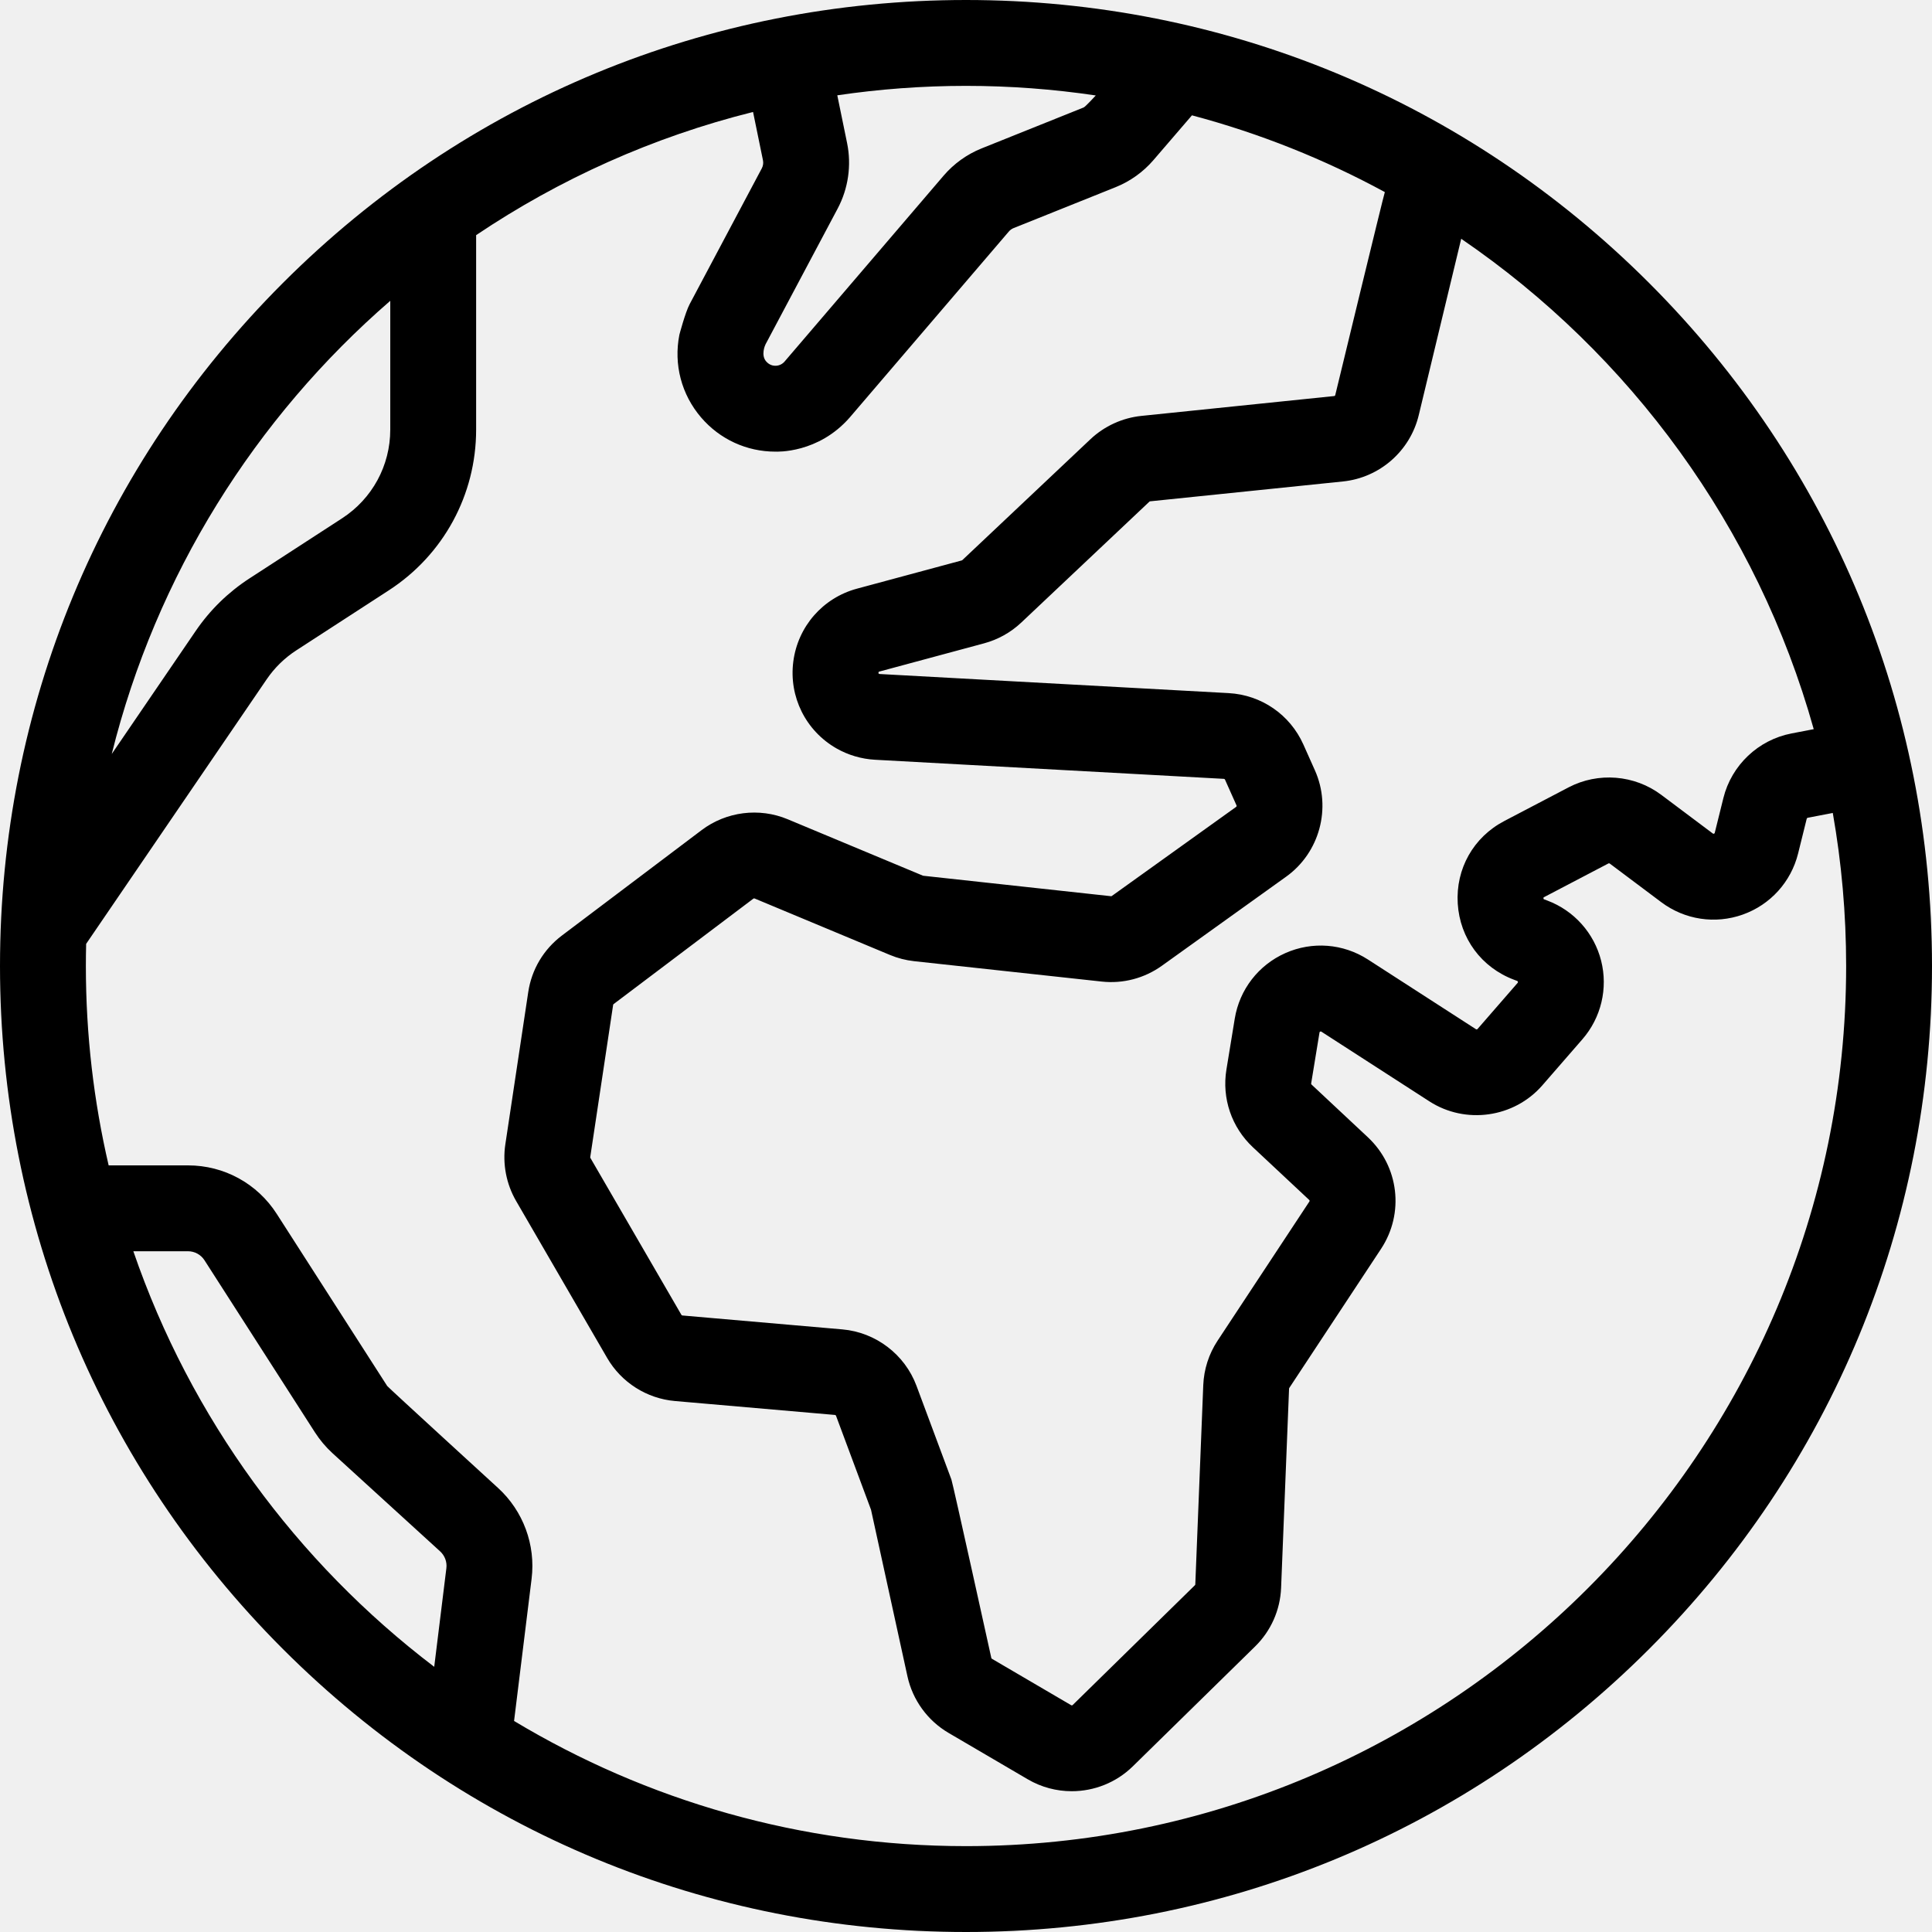
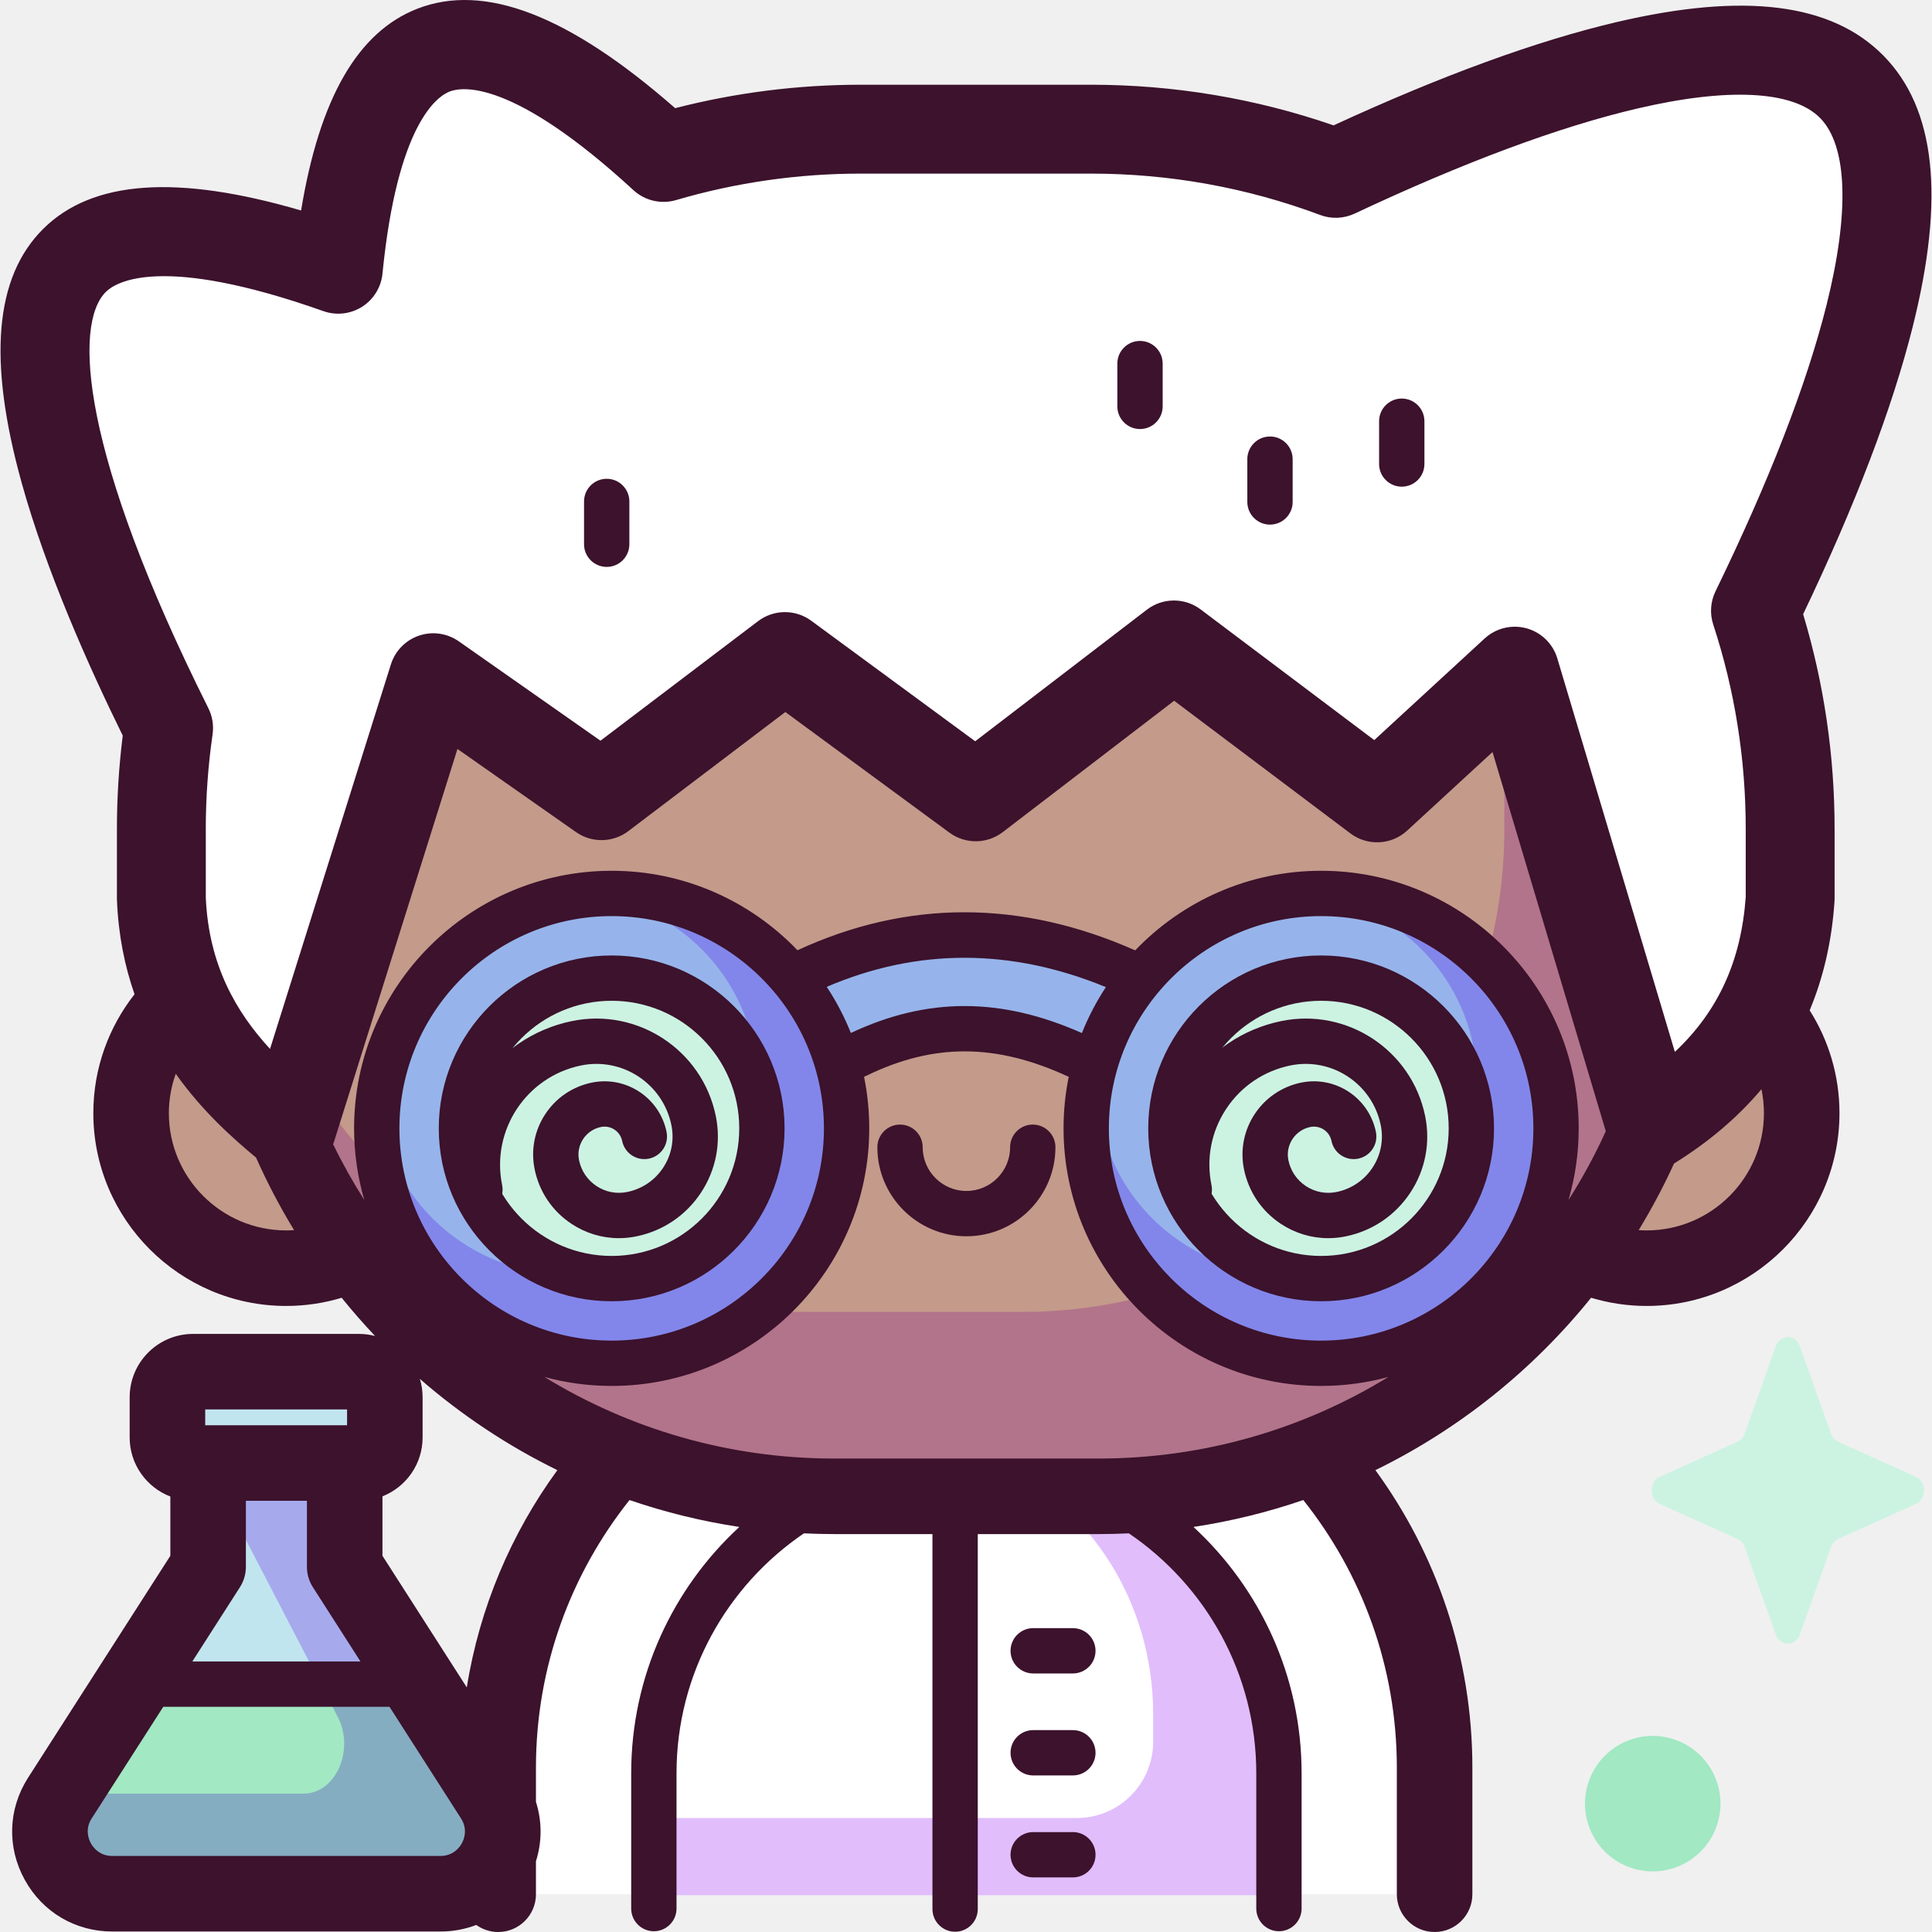
- <svg xmlns="http://www.w3.org/2000/svg" version="1.1" id="Layer_1" x="0px" y="0px" viewBox="0 0 512 512" style="enable-background:new 0 0 512 512;" xml:space="preserve">
+ <svg xmlns="http://www.w3.org/2000/svg" id="Capa_1" enable-background="new 0 0 512 512" height="512" viewBox="0 0 512 512" width="512">
  <g>
    <g>
-       <path d="M437.019,74.981C388.668,26.629,324.38,0,256,0S123.333,26.629,74.981,74.981C26.629,123.333,0,187.62,0,256    s26.629,132.667,74.981,181.019C123.333,485.371,187.62,512,256,512s132.668-26.629,181.019-74.981    C485.371,388.667,512,324.38,512,256S485.371,123.333,437.019,74.981z M375.98,110.031l11.254-46.752    c44.813,30.612,78.449,76.426,93.423,129.958l-5.895,1.134c-8.803,1.693-15.888,8.409-18.046,17.112l-2.287,9.218    c-0.025,0.104-0.042,0.172-0.209,0.231c-0.165,0.059-0.222,0.017-0.308-0.047l-13.659-10.243c-7.08-5.31-16.72-6.089-24.558-1.984    l-17.046,8.924c-8.175,4.28-12.901,12.661-12.333,21.873c0.568,9.211,6.287,16.948,14.93,20.193l0.808,0.303    c0.093,0.035,0.162,0.06,0.204,0.228c0.042,0.166-0.005,0.221-0.072,0.297l-10.618,12.211c-0.107,0.122-0.291,0.15-0.429,0.06    l-28.62-18.466c-6.563-4.235-14.744-4.873-21.882-1.702c-7.138,3.17-12.154,9.663-13.414,17.37l-2.208,13.493    c-1.248,7.616,1.372,15.312,7.009,20.586l14.926,13.967c0.118,0.11,0.139,0.288,0.05,0.422l-24.326,36.875    c-2.314,3.509-3.628,7.586-3.797,11.789l-2.111,52.793c-0.003,0.083-0.038,0.162-0.099,0.221l-32.395,31.753    c-0.107,0.105-0.272,0.125-0.399,0.05l-21.006-12.305c-0.08-0.047-0.137-0.125-0.156-0.214c0,0-10.191-46.244-10.572-47.269    l-9.265-24.868c-3.096-8.308-10.802-14.172-19.632-14.939l-42.402-3.688c-0.107-0.009-0.203-0.069-0.257-0.164l-24.122-41.591    c-0.038-0.065-0.051-0.142-0.041-0.215l6.067-40.337c0.013-0.086,0.058-0.163,0.127-0.215l37.037-27.945    c0.094-0.071,0.218-0.085,0.327-0.041l35.888,14.972c2.043,0.851,4.194,1.404,6.391,1.643l49.706,5.403    c5.666,0.616,11.319-0.873,15.944-4.188l32.932-23.605c8.872-6.359,12.081-18.209,7.63-28.177l-3.055-6.838    c-3.545-7.936-11.139-13.161-19.816-13.635l-92.487-5.064c-0.05-0.003-0.1-0.018-0.144-0.043    c-0.094-0.053-0.144-0.096-0.149-0.096v0.001c-0.045-0.104-0.011-0.367,0.042-0.44c0.014-0.009,0.072-0.039,0.185-0.071    l27.766-7.484c3.673-0.99,7.075-2.892,9.838-5.5l33.956-32.043c0.051-0.049,0.119-0.08,0.191-0.088l51.104-5.263    C365.623,126.591,373.692,119.535,375.98,110.031z M202.878,91.244l19.104-35.958c2.823-5.315,3.713-11.489,2.503-17.384    l-2.594-12.645c11.137-1.64,22.523-2.501,34.108-2.501c11.684,0,23.167,0.875,34.395,2.541c0,0-2.737,2.992-3.21,3.181    l-27.057,10.853c-3.866,1.552-7.342,4.045-10.052,7.211l-42.157,49.274c-0.573,0.67-1.407,1.075-2.289,1.113    c-1.339,0.059-2.166-0.68-2.553-1.11C201.577,94.151,202.732,91.522,202.878,91.244z M103.424,79.718v34.139    c0,9.535-4.779,18.318-12.777,23.506L66.15,153.259c-5.677,3.686-10.49,8.385-14.302,13.972l-22.234,32.58    C41.375,152.438,67.641,110.732,103.424,79.718z M118.295,415.585l-3.223,26.139C78.6,413.982,50.51,375.766,35.337,331.594    h14.486c1.775,0,3.413,0.899,4.369,2.389l29.275,45.614c1.32,2.048,2.89,3.914,4.688,5.552l28.479,25.975    C117.874,412.251,118.5,413.924,118.295,415.585z M256,489.244c-43.759,0-84.736-12.123-119.767-33.172l4.647-37.7    c1.104-8.977-2.23-17.977-8.909-24.064c0,0-29.104-26.624-29.355-27l-29.275-45.613c-5.166-8.055-13.961-12.857-23.518-12.857    h-21.03c-3.948-16.984-6.038-34.672-6.038-52.838c0-1.962,0.026-3.916,0.074-5.866l47.815-70.069    c2.105-3.095,4.756-5.689,7.896-7.725l24.485-15.883c14.495-9.398,23.154-25.327,23.154-42.598V62.316    c22.089-14.854,46.848-26.023,73.389-32.643l2.626,12.801c0.148,0.725,0.039,1.484-0.308,2.136l-19.102,35.957    c-1.194,2.245-2.741,8.149-2.741,8.149c-1.551,7.852,0.547,15.84,5.757,21.916c4.968,5.795,12.086,9.057,19.67,9.057    c0.369,0,11.37,0.537,19.738-9.078l42.156-49.271c0.333-0.39,0.762-0.697,1.236-0.887l27.055-10.852    c3.848-1.543,7.309-4.02,10.011-7.162l10.213-11.875c17.977,4.78,35.113,11.644,51.117,20.34    c-0.264,0.604-13.142,53.804-13.142,53.804c-0.032,0.135-0.148,0.236-0.287,0.25l-51.107,5.263    c-5.022,0.518-9.809,2.71-13.478,6.174l-33.956,32.043c-0.039,0.036-0.086,0.064-0.14,0.077l-27.767,7.484    c-9.059,2.441-15.688,10.032-16.888,19.337c-1.2,9.305,3.286,18.328,11.43,22.99c3.105,1.776,6.634,2.818,10.204,3.014    l92.487,5.064c0.123,0.007,0.232,0.082,0.282,0.195l3.054,6.836c0.064,0.142,0.018,0.312-0.11,0.403l-32.932,23.605    c-0.066,0.048-0.143,0.069-0.226,0.06l-49.796-5.425l-35.884-14.97c-7.539-3.147-16.271-2.043-22.793,2.876l-37.038,27.946    c-4.85,3.66-8.019,8.985-8.922,14.994l-6.068,40.338c-0.776,5.164,0.24,10.496,2.859,15.013l24.123,41.594    c3.768,6.498,10.486,10.766,17.97,11.418l42.403,3.688c0.125,0.011,0.236,0.094,0.28,0.214l9.277,24.913l9.652,44.141    c1.373,6.276,5.34,11.738,10.883,14.987l21.007,12.306c3.62,2.121,7.645,3.154,11.645,3.154c5.905,0,11.759-2.253,16.183-6.588    l32.395-31.753c4.22-4.136,6.673-9.663,6.909-15.565l2.111-52.789c0.002-0.061,0.02-0.121,0.055-0.169l24.327-36.875    c6.213-9.422,4.741-21.857-3.5-29.567l-14.927-13.967c-0.08-0.075-0.117-0.185-0.1-0.294l2.21-13.494    c0.018-0.109,0.027-0.175,0.191-0.248c0.159-0.073,0.217-0.036,0.312,0.024l28.618,18.466c9.582,6.183,22.451,4.359,29.936-4.248    l10.618-12.211c4.962-5.704,6.816-13.485,4.961-20.813c-1.856-7.328-7.187-13.29-14.268-15.948l-0.808-0.303    c-0.104-0.039-0.156-0.073-0.158-0.073c-0.063-0.086-0.077-0.344-0.034-0.428c0.01-0.01,0.058-0.05,0.155-0.101l17.046-8.925    c0.113-0.059,0.249-0.048,0.35,0.028l13.659,10.243c6.21,4.658,14.283,5.883,21.595,3.279c7.311-2.603,12.792-8.655,14.661-16.189    l2.287-9.217c0.03-0.124,0.131-0.221,0.258-0.245l6.647-1.278c2.323,13.177,3.541,26.729,3.541,40.561    C489.244,384.612,384.611,489.244,256,489.244z" />
+       <path d="m380.188 501.991v-33.545c0-68.529-55.553-124.082-124.082-124.082-68.529 0-124.082 55.553-124.082 124.082v33.545z" fill="#fff" />
+       <path d="m264.797 388.185c23.957 10.775 40.809 36.349 40.809 66.193v7.18c0 11.178-9.061 20.239-20.239 20.239h-112.088v20.455h165.654v-31.695c0-42.809-32.477-78.027-74.136-82.372z" fill="#e1bdfc" />
+       <path d="m447.827 255.527c.568-5.442.865-10.965.865-16.557 0-87.023-70.546-157.57-157.57-157.57h-70.032c-87.023 0-157.57 70.547-157.57 157.57 0 5.592.296 11.114.865 16.557-17.121 4.958-29.643 20.743-29.643 39.463 0 22.695 18.397 41.092 41.091 41.092 6.467 0 12.582-1.498 18.025-4.16 28.666 39.172 74.974 64.618 127.232 64.618h70.032c52.258 0 98.566-25.446 127.232-64.618 5.443 2.662 11.558 4.16 18.025 4.16 22.694 0 41.092-18.397 41.092-41.092-.001-18.72-12.523-34.504-29.644-39.463z" fill="#c49a8b" />
+       <path d="m291.121 81.34h-20.206c70.551 0 127.744 57.193 127.744 127.743v10.848c0 70.551-57.193 127.744-127.744 127.744h-79.651c-67.515 0-122.789-52.379-127.422-118.716-.205 3.291-.322 6.607-.322 9.95 0 87.023 70.546 157.57 157.57 157.57h70.031c87.023 0 157.57-70.547 157.57-157.57 0-87.022-70.546-157.569-157.57-157.569z" fill="#b2748a" />
+       <path d="m490.685 22.954c-23.414-23.638-89.664.897-136.696 22.991-20.219-7.567-42.107-11.715-64.966-11.715h-60.873c-18.168 0-35.719 2.625-52.311 7.496-21.606-19.879-44.68-34.796-60.971-28.439-15.518 6.054-22.494 30.476-25.226 58.068-28.717-10.158-57.007-15.111-69.867-2.373-21.49 21.285 5.986 86.115 24.906 123.957-1.256 8.714-1.919 17.619-1.919 26.68v18.488c1.307 32.461 20.72 49.784 34.459 61.133l37.604-119.64 44.583 31.266 48.61-36.874 50.569 37.176 52.517-40.252 53.846 40.529 36.477-33.582 35.989 120.481c18.816-11.648 34.944-29.568 36.996-60.238v-18.488c0-20.173-3.235-39.59-9.193-57.771 22.824-46.935 49.286-114.844 25.466-138.893z" fill="#fff" />
+       <path d="m350.113 236.77c-19.274 0-36.499 8.762-47.918 22.515-.656-.436-1.352-.842-2.113-1.191-29.981-13.794-59.675-13.747-88.259.145-.645.314-1.237.671-1.804 1.048-11.42-13.755-28.645-22.517-47.92-22.517-34.383 0-62.256 27.873-62.256 62.256s27.873 62.255 62.256 62.255 62.256-27.872 62.256-62.255c0-6.194-.917-12.172-2.602-17.819 1.811-.235 3.602-.738 5.278-1.552 19.292-9.375 37.867-9.328 58.455.145 1.591.732 3.274 1.182 4.973 1.402-1.685 5.649-2.603 11.628-2.603 17.824 0 34.383 27.873 62.255 62.256 62.255s62.256-27.872 62.256-62.255c.001-34.382-27.872-62.256-62.255-62.256z" fill="#96b4eb" />
+       <path d="m162.099 236.77c-2.109 0-4.193.107-6.248.313 25.237 2.772 44.875 24.153 44.875 50.128 0 27.858-22.583 50.441-50.441 50.441-25.976 0-47.357-19.637-50.129-44.874-.205 2.055-.313 4.138-.313 6.248 0 34.383 27.873 62.255 62.256 62.255s62.256-27.872 62.256-62.255c0-34.382-27.873-62.256-62.256-62.256z" fill="#8286ea" />
+       <path d="m352.83 236.77c-2.109 0-4.193.107-6.248.313 25.237 2.772 44.874 24.153 44.874 50.128 0 27.858-22.583 50.441-50.441 50.441-25.976 0-47.357-19.637-50.129-44.874-.205 2.055-.312 4.138-.312 6.248 0 34.383 27.873 62.255 62.256 62.255s62.256-27.872 62.256-62.255c0-34.382-27.873-62.256-62.256-62.256z" fill="#8286ea" />
+       <circle cx="162.099" cy="299.026" fill="#ccf3e2" r="39.751" />
+       <circle cx="350.113" cy="299.026" fill="#ccf3e2" r="39.751" />
+       <path d="m130.674 476.613-39.327-61.383v-47.505h-36.193v47.505l-39.352 61.383c-6.895 10.973.992 25.244 13.951 25.244h86.969c12.96 0 20.847-14.27 13.952-25.244z" fill="#c1e5ef" />
+       <path d="m111.93 447.357h-77.372l-18.756 29.256c-6.895 10.974.992 25.244 13.951 25.244h86.97c12.96 0 20.846-14.271 13.951-25.244z" fill="#a1e8c3" />
+       <path d="m114.505 451.376-23.158-36.145v-26.246h-27.344v16.847l23.639 45.544z" fill="#a6aaed" />
+       <path d="m112.187 447.758h-26.423l3.796 7.315c4.481 8.803-.644 20.249-9.066 20.249h-56.52c-2.257 0-4.273-.827-5.935-2.199l-2.238 3.49c-6.895 10.974.991 25.244 13.951 25.244h86.969c12.96 0 20.847-14.27 13.951-25.244z" fill="#85adc2" />
+       <path d="m95.207 387.719h-44.057c-3.743 0-6.778-3.035-6.778-6.778v-10.651c0-3.743 3.035-6.778 6.778-6.778h44.057c3.743 0 6.778 3.035 6.778 6.778v10.651c0 3.743-3.034 6.778-6.778 6.778z" fill="#c1e5ef" />
+       <path d="m477.01 356.804 8.222 23.118c.352.99 1.049 1.774 1.928 2.17l20.54 9.254c2.902 1.307 2.902 5.931 0 7.238l-20.54 9.254c-.879.396-1.576 1.18-1.928 2.17l-8.222 23.118c-1.161 3.266-5.269 3.266-6.431 0l-8.222-23.118c-.352-.99-1.049-1.774-1.928-2.17l-20.539-9.254c-2.902-1.307-2.902-5.931 0-7.238l20.539-9.254c.88-.396 1.576-1.181 1.928-2.17l8.222-23.118c1.162-3.266 5.27-3.266 6.431 0z" fill="#ccf3e2" />
+       <ellipse cx="438.002" cy="477.759" fill="#a1e8c3" rx="17.953" ry="17.953" transform="matrix(.23 -.973 .973 .23 -127.609 794.278)" />
+     </g>
+     <g fill="#3c122c">
+       <path d="m256.106 327.626c-13.011 0-23.596-10.585-23.596-23.595 0-3.316 2.689-6.005 6.005-6.005s6.005 2.689 6.005 6.005c0 6.388 5.197 11.585 11.585 11.585s11.585-5.197 11.585-11.585c0-3.316 2.689-6.005 6.005-6.005s6.005 2.689 6.005 6.005c.001 13.011-10.583 23.595-23.594 23.595z" />
+       <path d="m284.323 443.484h-10.513c-3.316 0-6.005-2.689-6.005-6.005s2.689-6.005 6.005-6.005h10.513c3.316 0 6.005 2.689 6.005 6.005s-2.689 6.005-6.005 6.005z" />
+       <path d="m284.323 470.508h-10.513c-3.316 0-6.005-2.689-6.005-6.005s2.689-6.005 6.005-6.005h10.513c3.316 0 6.005 2.689 6.005 6.005s-2.689 6.005-6.005 6.005z" />
+       <path d="m284.323 497.532h-10.513c-3.316 0-6.005-2.689-6.005-6.005s2.689-6.005 6.005-6.005h10.513c3.316 0 6.005 2.689 6.005 6.005s-2.689 6.005-6.005 6.005z" />
+       <path d="m162.099 344.847c-25.265 0-45.82-20.554-45.82-45.82s20.555-45.82 45.82-45.82 45.82 20.554 45.82 45.82c0 25.265-20.555 45.82-45.82 45.82zm0-79.63c-18.643 0-33.809 15.167-33.809 33.809s15.167 33.809 33.809 33.809 33.809-15.167 33.809-33.809-15.167-33.809-33.809-33.809z" />
+       <path d="m350.112 344.847c-25.266 0-45.82-20.554-45.82-45.82s20.554-45.82 45.82-45.82 45.82 20.554 45.82 45.82c0 25.265-20.554 45.82-45.82 45.82zm0-79.63c-18.643 0-33.809 15.167-33.809 33.809s15.167 33.809 33.809 33.809c18.643 0 33.809-15.167 33.809-33.809.001-18.642-15.166-33.809-33.809-33.809z" />
+       <path d="m164.002 328.127c-4.423 0-8.752-1.29-12.529-3.784-5.088-3.359-8.565-8.499-9.787-14.473-1.043-5.093-.04-10.288 2.824-14.627 2.864-4.338 7.247-7.301 12.34-8.344 9.061-1.855 17.941 4.006 19.795 13.067.665 3.249-1.43 6.423-4.679 7.087-3.248.664-6.423-1.429-7.087-4.679-.526-2.573-3.044-4.239-5.62-3.709-1.951.4-3.628 1.534-4.725 3.195-1.097 1.662-1.481 3.651-1.081 5.602.58 2.831 2.227 5.266 4.638 6.858 2.412 1.592 5.3 2.151 8.129 1.57 3.932-.805 7.315-3.093 9.525-6.441 2.211-3.349 2.985-7.358 2.18-11.289-2.243-10.955-12.978-18.044-23.936-15.802-14.506 2.97-23.891 17.187-20.921 31.692.665 3.249-1.43 6.423-4.679 7.087-3.254.663-6.423-1.429-7.088-4.679-4.298-20.992 9.285-41.569 30.279-45.867 17.441-3.573 34.54 7.717 38.111 25.16 1.449 7.074.055 14.289-3.923 20.315s-10.065 10.143-17.14 11.59c-1.541.315-3.089.471-4.626.471z" />
+       <path d="m351.986 328.127c-4.424 0-8.753-1.29-12.53-3.784-5.089-3.359-8.564-8.499-9.787-14.473-2.152-10.514 4.651-20.819 15.165-22.971 9.061-1.855 17.94 4.007 19.794 13.067.666 3.249-1.43 6.423-4.679 7.087-3.248.669-6.423-1.429-7.087-4.679-.255-1.246-.98-2.318-2.041-3.018-1.061-.701-2.331-.943-3.578-.691-4.026.824-6.631 4.771-5.807 8.797.58 2.831 2.227 5.266 4.638 6.858 2.411 1.593 5.299 2.15 8.128 1.57 3.932-.805 7.315-3.093 9.526-6.441 2.211-3.349 2.985-7.358 2.181-11.289-2.244-10.955-12.984-18.044-23.936-15.802-7.027 1.439-13.073 5.527-17.024 11.513-3.952 5.986-5.336 13.152-3.897 20.179.666 3.249-1.429 6.422-4.679 7.087-3.248.671-6.423-1.429-7.087-4.679-2.082-10.169-.079-20.541 5.64-29.204 5.719-8.664 14.469-14.581 24.639-16.663 17.44-3.576 34.539 7.717 38.111 25.16 1.449 7.074.055 14.289-3.923 20.315s-10.066 10.143-17.14 11.59c-1.542.315-3.09.471-4.627.471z" />
+       <path d="m499.051 14.667c-13.715-13.848-36.79-16.737-70.543-8.833-21.185 4.961-46.428 14.17-75.095 27.389-20.68-7.149-42.316-10.769-64.391-10.769h-60.872c-16.664 0-33.194 2.088-49.229 6.212-28.15-24.671-50.541-33.289-68.333-26.35-15.764 6.15-25.896 23.696-30.795 53.466-32.909-9.632-55.326-8.023-68.306 4.832-12.894 12.774-14.779 34.783-5.76 67.286 6.534 23.548 17.871 48.904 26.803 67.042-1.025 8.192-1.544 16.476-1.544 24.676v18.488c0 .158.003.316.01.474.375 9.316 2.099 17.577 4.655 24.91-6.827 8.686-10.918 19.619-10.918 31.5 0 28.177 22.924 51.101 51.101 51.101 5.113 0 10.051-.761 14.712-2.167 2.815 3.495 5.771 6.873 8.853 10.13-1.342-.347-2.742-.551-4.191-.551h-44.058c-9.256 0-16.787 7.531-16.787 16.787v10.651c0 7.138 4.487 13.234 10.782 15.656v15.699l-37.818 58.992c-5.205 8.284-5.487 18.341-.755 26.904 4.732 8.562 13.398 13.674 23.181 13.674h86.969c3.335 0 6.535-.607 9.499-1.73 1.638 1.169 3.637 1.864 5.803 1.864 5.528 0 10.009-4.481 10.009-10.009v-8.738c1.64-5.166 1.629-10.62 0-15.749v-9.058c0-26.783 9.285-51.433 24.796-70.918 9.357 3.212 19.086 5.614 29.102 7.129-17.606 16.242-28.657 39.487-28.657 65.273v35.86c0 3.316 2.688 6.005 6.005 6.005 3.316 0 6.005-2.689 6.005-6.005v-35.86c0-26.413 13.407-49.747 33.765-63.579 2.665.127 5.345.198 8.041.198h26.019v99.373c0 3.316 2.688 6.005 6.005 6.005s6.005-2.689 6.005-6.005v-99.373h32.002c2.696 0 5.375-.071 8.04-.198 20.359 13.832 33.766 37.166 33.766 63.579v35.86c0 3.316 2.689 6.005 6.005 6.005s6.005-2.689 6.005-6.005v-35.86c0-25.787-11.052-49.032-28.658-65.274 10.018-1.515 19.746-3.919 29.104-7.131 15.512 19.485 24.795 44.138 24.795 70.921v33.545c0 5.527 4.482 10.009 10.009 10.009s10.009-4.481 10.009-10.009v-33.545c0-29.445-9.551-56.695-25.702-78.839 22.26-10.889 41.764-26.569 57.164-45.69 4.663 1.409 9.603 2.174 14.72 2.174 28.177 0 51.101-22.924 51.101-51.101 0-10.01-2.905-19.347-7.9-27.238 3.682-8.812 5.884-18.44 6.582-28.86.018-.261.026-.524.026-.786v-18.488c0-19.355-2.803-38.458-8.337-56.853 13.854-28.976 23.611-54.554 29.015-76.079 8.644-34.426 6.088-57.983-7.814-72.019zm-423.218 311.406c-17.139 0-31.083-13.944-31.083-31.083 0-3.66.657-7.164 1.826-10.426 7.165 10.096 15.351 17.271 21.286 22.214 2.951 6.643 6.32 13.06 10.076 19.216-.697.047-1.397.079-2.105.079zm30.015-27.046c0-31.017 25.234-56.251 56.251-56.251s56.251 25.234 56.251 56.251-25.234 56.25-56.251 56.25-56.251-25.233-56.251-56.25zm-40.685 116.203v-17.503h16.175v17.503c0 1.914.549 3.788 1.582 5.399l12.61 19.682h-44.566l12.616-19.679c1.033-1.612 1.583-3.487 1.583-5.402zm-10.782-41.709h37.596v4.189h-37.596zm62.341 118.327h-86.969c-3.444 0-5.106-2.335-5.661-3.339-.555-1.005-1.648-3.655.136-6.494l19.036-29.693h59.96l18.993 29.645c1.807 2.905.72 5.542.167 6.543-.556 1.003-2.218 3.338-5.662 3.338zm6.984-44.663-22.35-34.885v-15.753c6.22-2.46 10.639-8.52 10.639-15.605v-10.652c0-1.694-.257-3.328-.727-4.872 10.992 9.557 23.226 17.72 36.441 24.185-12.183 16.703-20.599 36.316-24.003 57.582zm167.416-60.654h-70.032c-28.117 0-54.417-7.911-76.803-21.616 5.682 1.538 11.65 2.372 17.812 2.372 37.639 0 68.261-30.622 68.261-68.261 0-4.679-.475-9.248-1.376-13.665.225-.1.45-.197.672-.304 17.788-8.642 34.234-8.583 53.318.198.083.038.17.065.253.103-.902 4.418-1.376 8.988-1.376 13.668 0 37.639 30.622 68.261 68.261 68.261 6.169 0 12.143-.837 17.83-2.378-22.39 13.711-48.698 21.622-76.82 21.622zm-72.028-125.008c24.023-10.291 48.863-10.265 73.977.073-2.509 3.811-4.641 7.887-6.356 12.176-10.74-4.769-20.996-7.161-31.098-7.161-10.084 0-20.018 2.384-30.13 7.135-1.724-4.307-3.869-8.4-6.393-12.223zm131.018 93.754c-31.017 0-56.25-25.233-56.25-56.25s25.233-56.251 56.25-56.251 56.251 25.234 56.251 56.251-25.234 56.25-56.251 56.25zm65.554-37.261c1.751-6.033 2.708-12.4 2.708-18.99 0-37.64-30.622-68.262-68.262-68.262-19.354 0-36.838 8.11-49.272 21.093-30.351-13.451-60.439-13.462-89.497-.028-12.432-12.967-29.905-21.064-49.245-21.064-37.639 0-68.261 30.622-68.261 68.262 0 6.586.956 12.948 2.704 18.978-3.024-4.749-5.786-9.682-8.262-14.779.055-.152.125-.298.174-.454l32.78-104.292 31.411 22.028c4.191 2.939 9.801 2.834 13.878-.259l41.603-31.559 43.483 31.967c4.219 3.101 9.98 3.045 14.139-.142l45.418-34.811 46.701 35.15c4.541 3.418 10.876 3.105 15.057-.745l22.612-20.817 30.017 100.49c-2.872 6.328-6.182 12.419-9.886 18.234zm20.712 8.057c-.71 0-1.413-.031-2.112-.078 3.461-5.673 6.592-11.566 9.372-17.653 9.195-5.695 16.919-12.271 23.166-19.691.427 2.048.657 4.167.657 6.34.001 17.138-13.943 31.082-31.083 31.082zm47.644-245.123c-5.272 20.996-15.162 46.481-29.394 75.747-1.337 2.749-1.552 5.911-.6 8.817 5.711 17.427 8.607 35.63 8.607 54.104v18.082c-1.207 16.896-7.255 30.242-18.778 41.063l-31.147-104.27c-1.162-3.891-4.247-6.908-8.163-7.985-1.03-.283-2.079-.421-3.12-.421-2.919 0-5.776 1.086-7.977 3.112l-29.258 26.936-46.008-34.628c-4.224-3.179-10.049-3.155-14.245.063l-45.501 34.875-43.446-31.939c-4.201-3.09-9.936-3.046-14.092.105l-41.765 31.682-37.549-26.333c-3.074-2.156-6.993-2.717-10.547-1.509-3.555 1.207-6.322 4.038-7.448 7.619l-32.032 101.91c-8.987-9.784-16.245-22.234-17.021-40.119v-18.243c0-8.311.605-16.722 1.799-24.999.343-2.376-.049-4.8-1.123-6.948-33.867-67.735-35.793-101.764-27.153-110.322 2.668-2.641 14.709-10.082 57.653 5.108 3.411 1.206 7.188.778 10.243-1.162 3.054-1.941 5.047-5.177 5.403-8.778 3.95-39.88 14.614-47.02 17.789-48.259 3.347-1.306 16.748-3.279 48.717 26.134 3.041 2.797 7.325 3.797 11.29 2.633 15.866-4.658 32.35-7.019 48.994-7.019h60.872c20.925 0 41.394 3.69 60.839 10.967 2.97 1.114 6.264.978 9.135-.369 29.016-13.631 54.21-22.997 74.883-27.838 24.071-5.636 41.275-4.757 48.438 2.475 7.299 7.368 7.904 25.021 1.705 49.709z" />
+       <path d="m336.56 139.028c-3.316 0-6.005-2.689-6.005-6.005v-11.341c0-3.316 2.689-6.005 6.005-6.005s6.005 2.689 6.005 6.005v11.341c.001 3.316-2.688 6.005-6.005 6.005z" />
+       <path d="m302.112 113.701c-3.316 0-6.005-2.689-6.005-6.005v-11.34c0-3.316 2.689-6.005 6.005-6.005s6.005 2.689 6.005 6.005v11.34c0 3.316-2.689 6.005-6.005 6.005z" />
+       <path d="m371.48 128.971c-3.316 0-6.005-2.689-6.005-6.005v-11.341c0-3.316 2.689-6.005 6.005-6.005s6.005 2.689 6.005 6.005v11.341c0 3.316-2.689 6.005-6.005 6.005z" />
+       <path d="m160.783 150.236c-3.316 0-6.005-2.689-6.005-6.005v-11.34c0-3.316 2.689-6.005 6.005-6.005s6.005 2.689 6.005 6.005v11.34c0 3.316-2.689 6.005-6.005 6.005z" />
    </g>
  </g>
-   <g>
- </g>
-   <g>
- </g>
-   <g>
- </g>
-   <g>
- </g>
-   <g>
- </g>
-   <g>
- </g>
-   <g>
- </g>
-   <g>
- </g>
-   <g>
- </g>
-   <g>
- </g>
-   <g>
- </g>
-   <g>
- </g>
-   <g>
- </g>
-   <g>
- </g>
-   <g>
- </g>
</svg>
